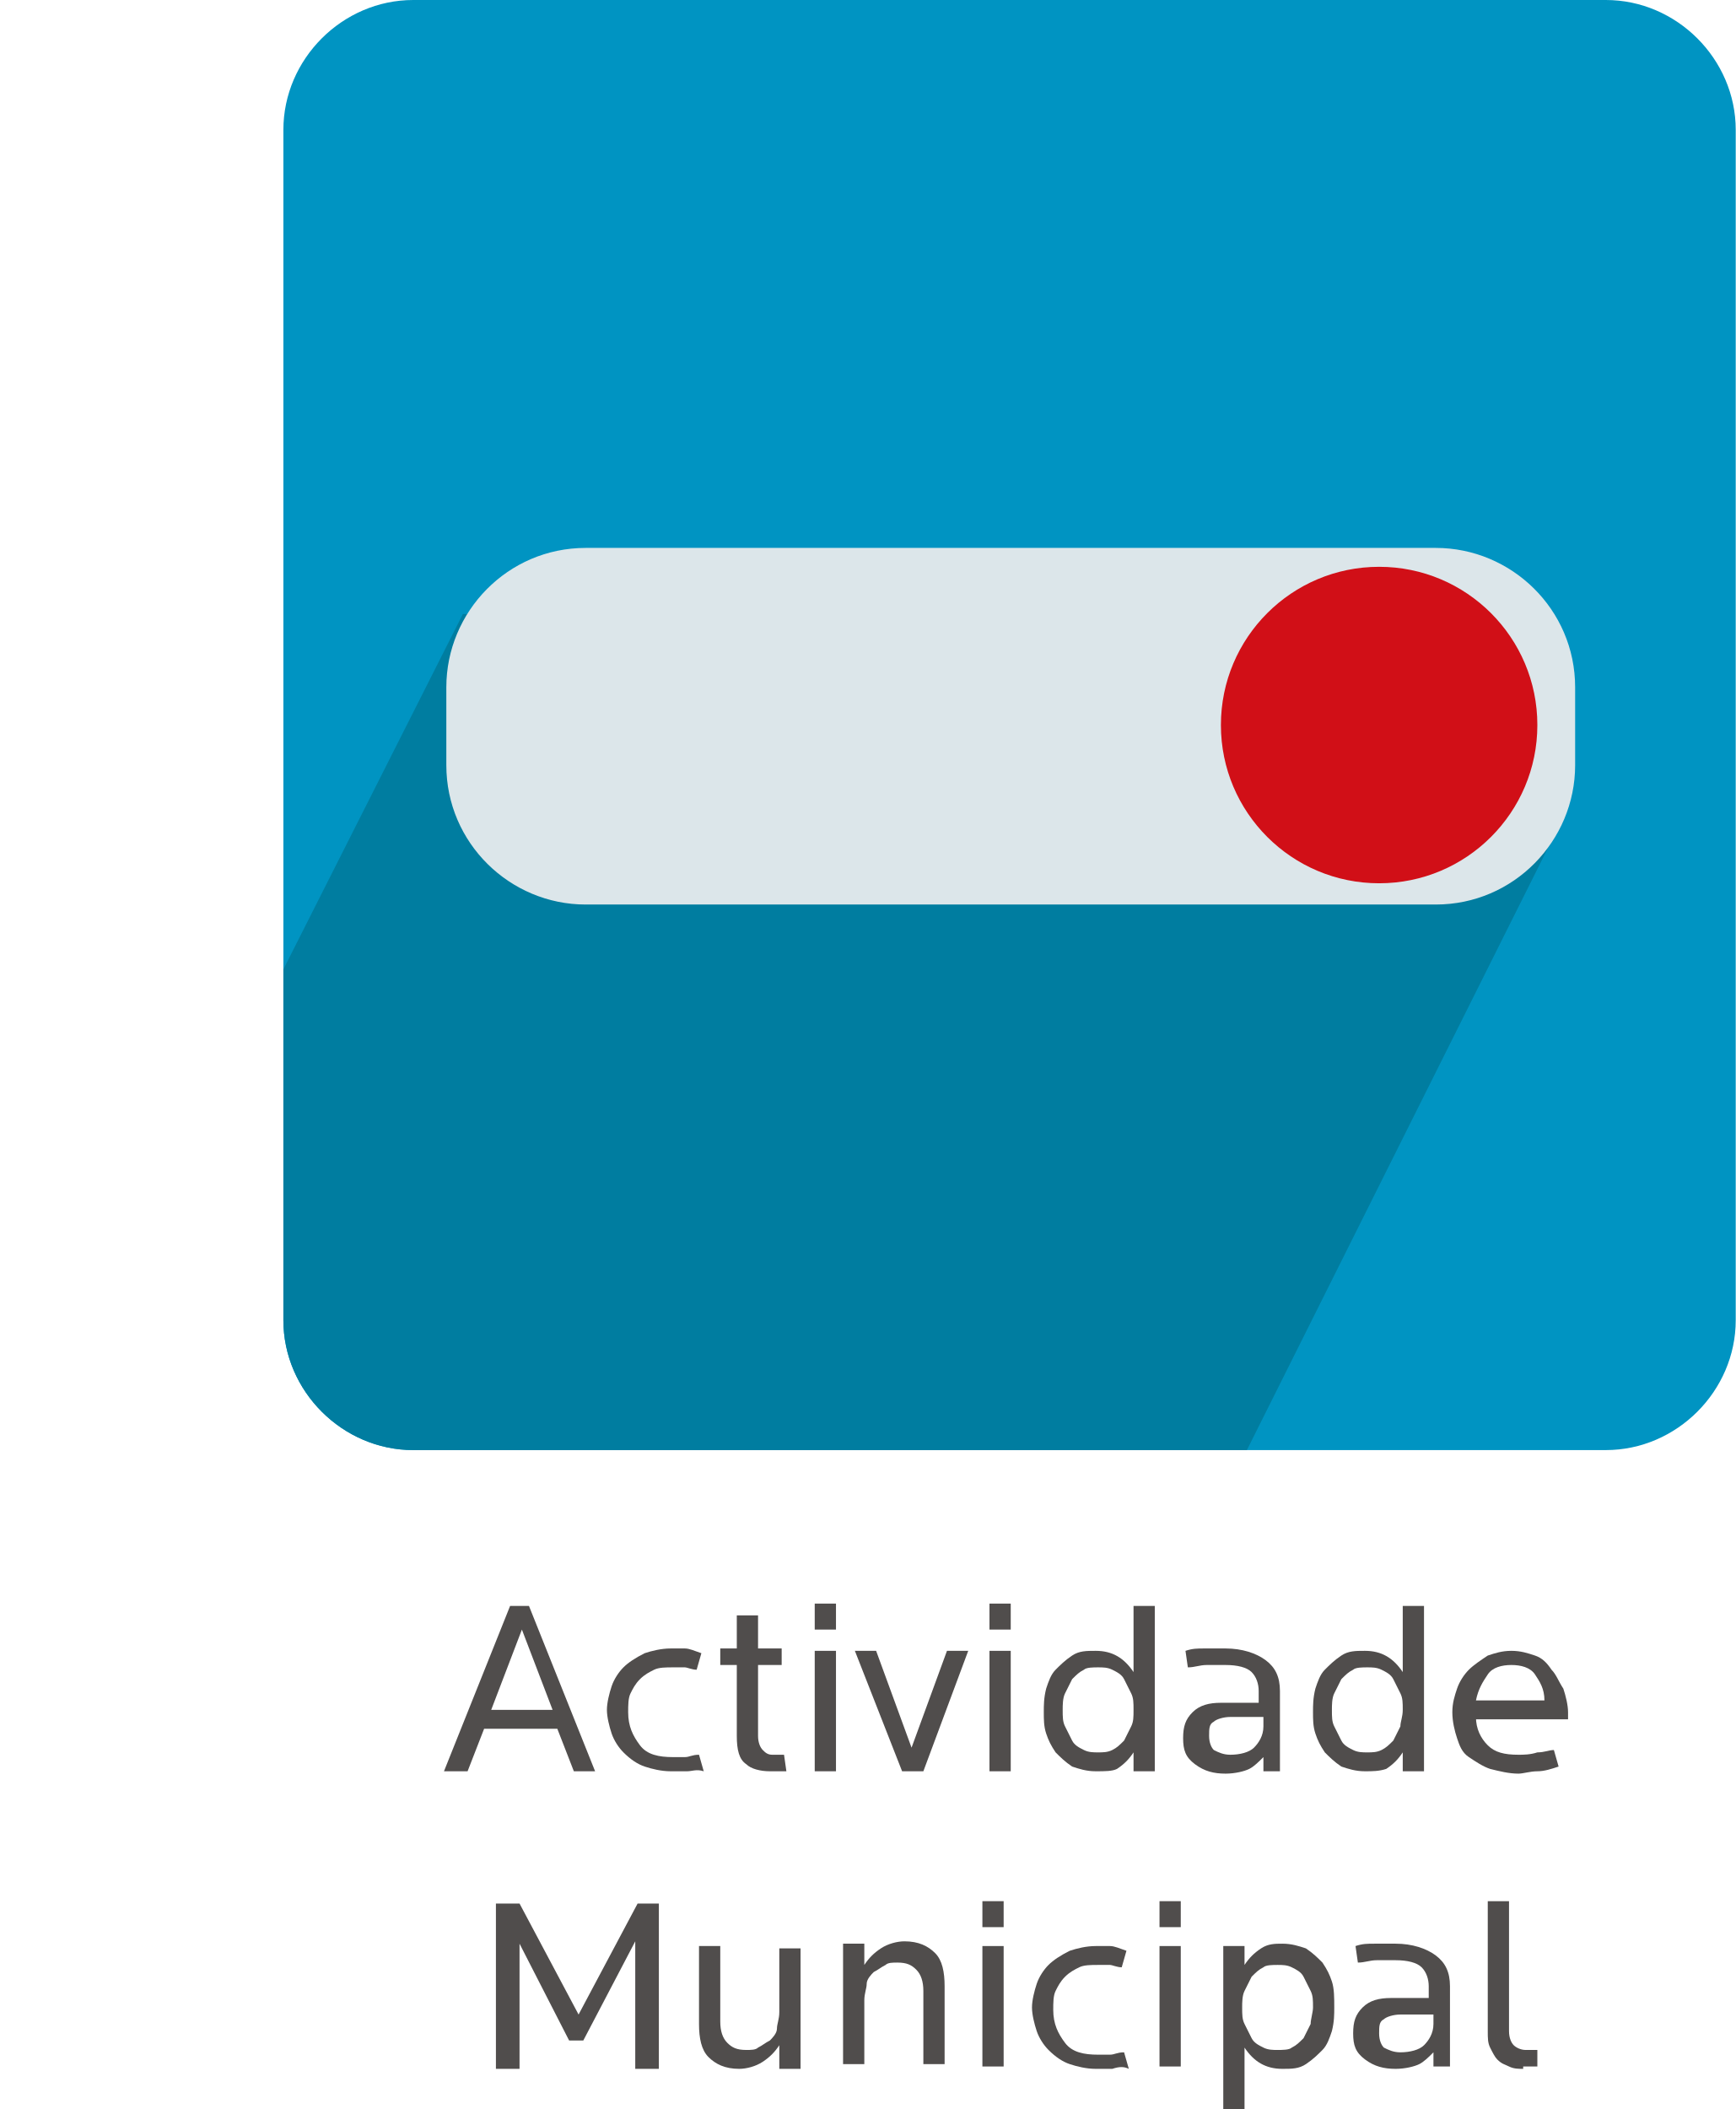
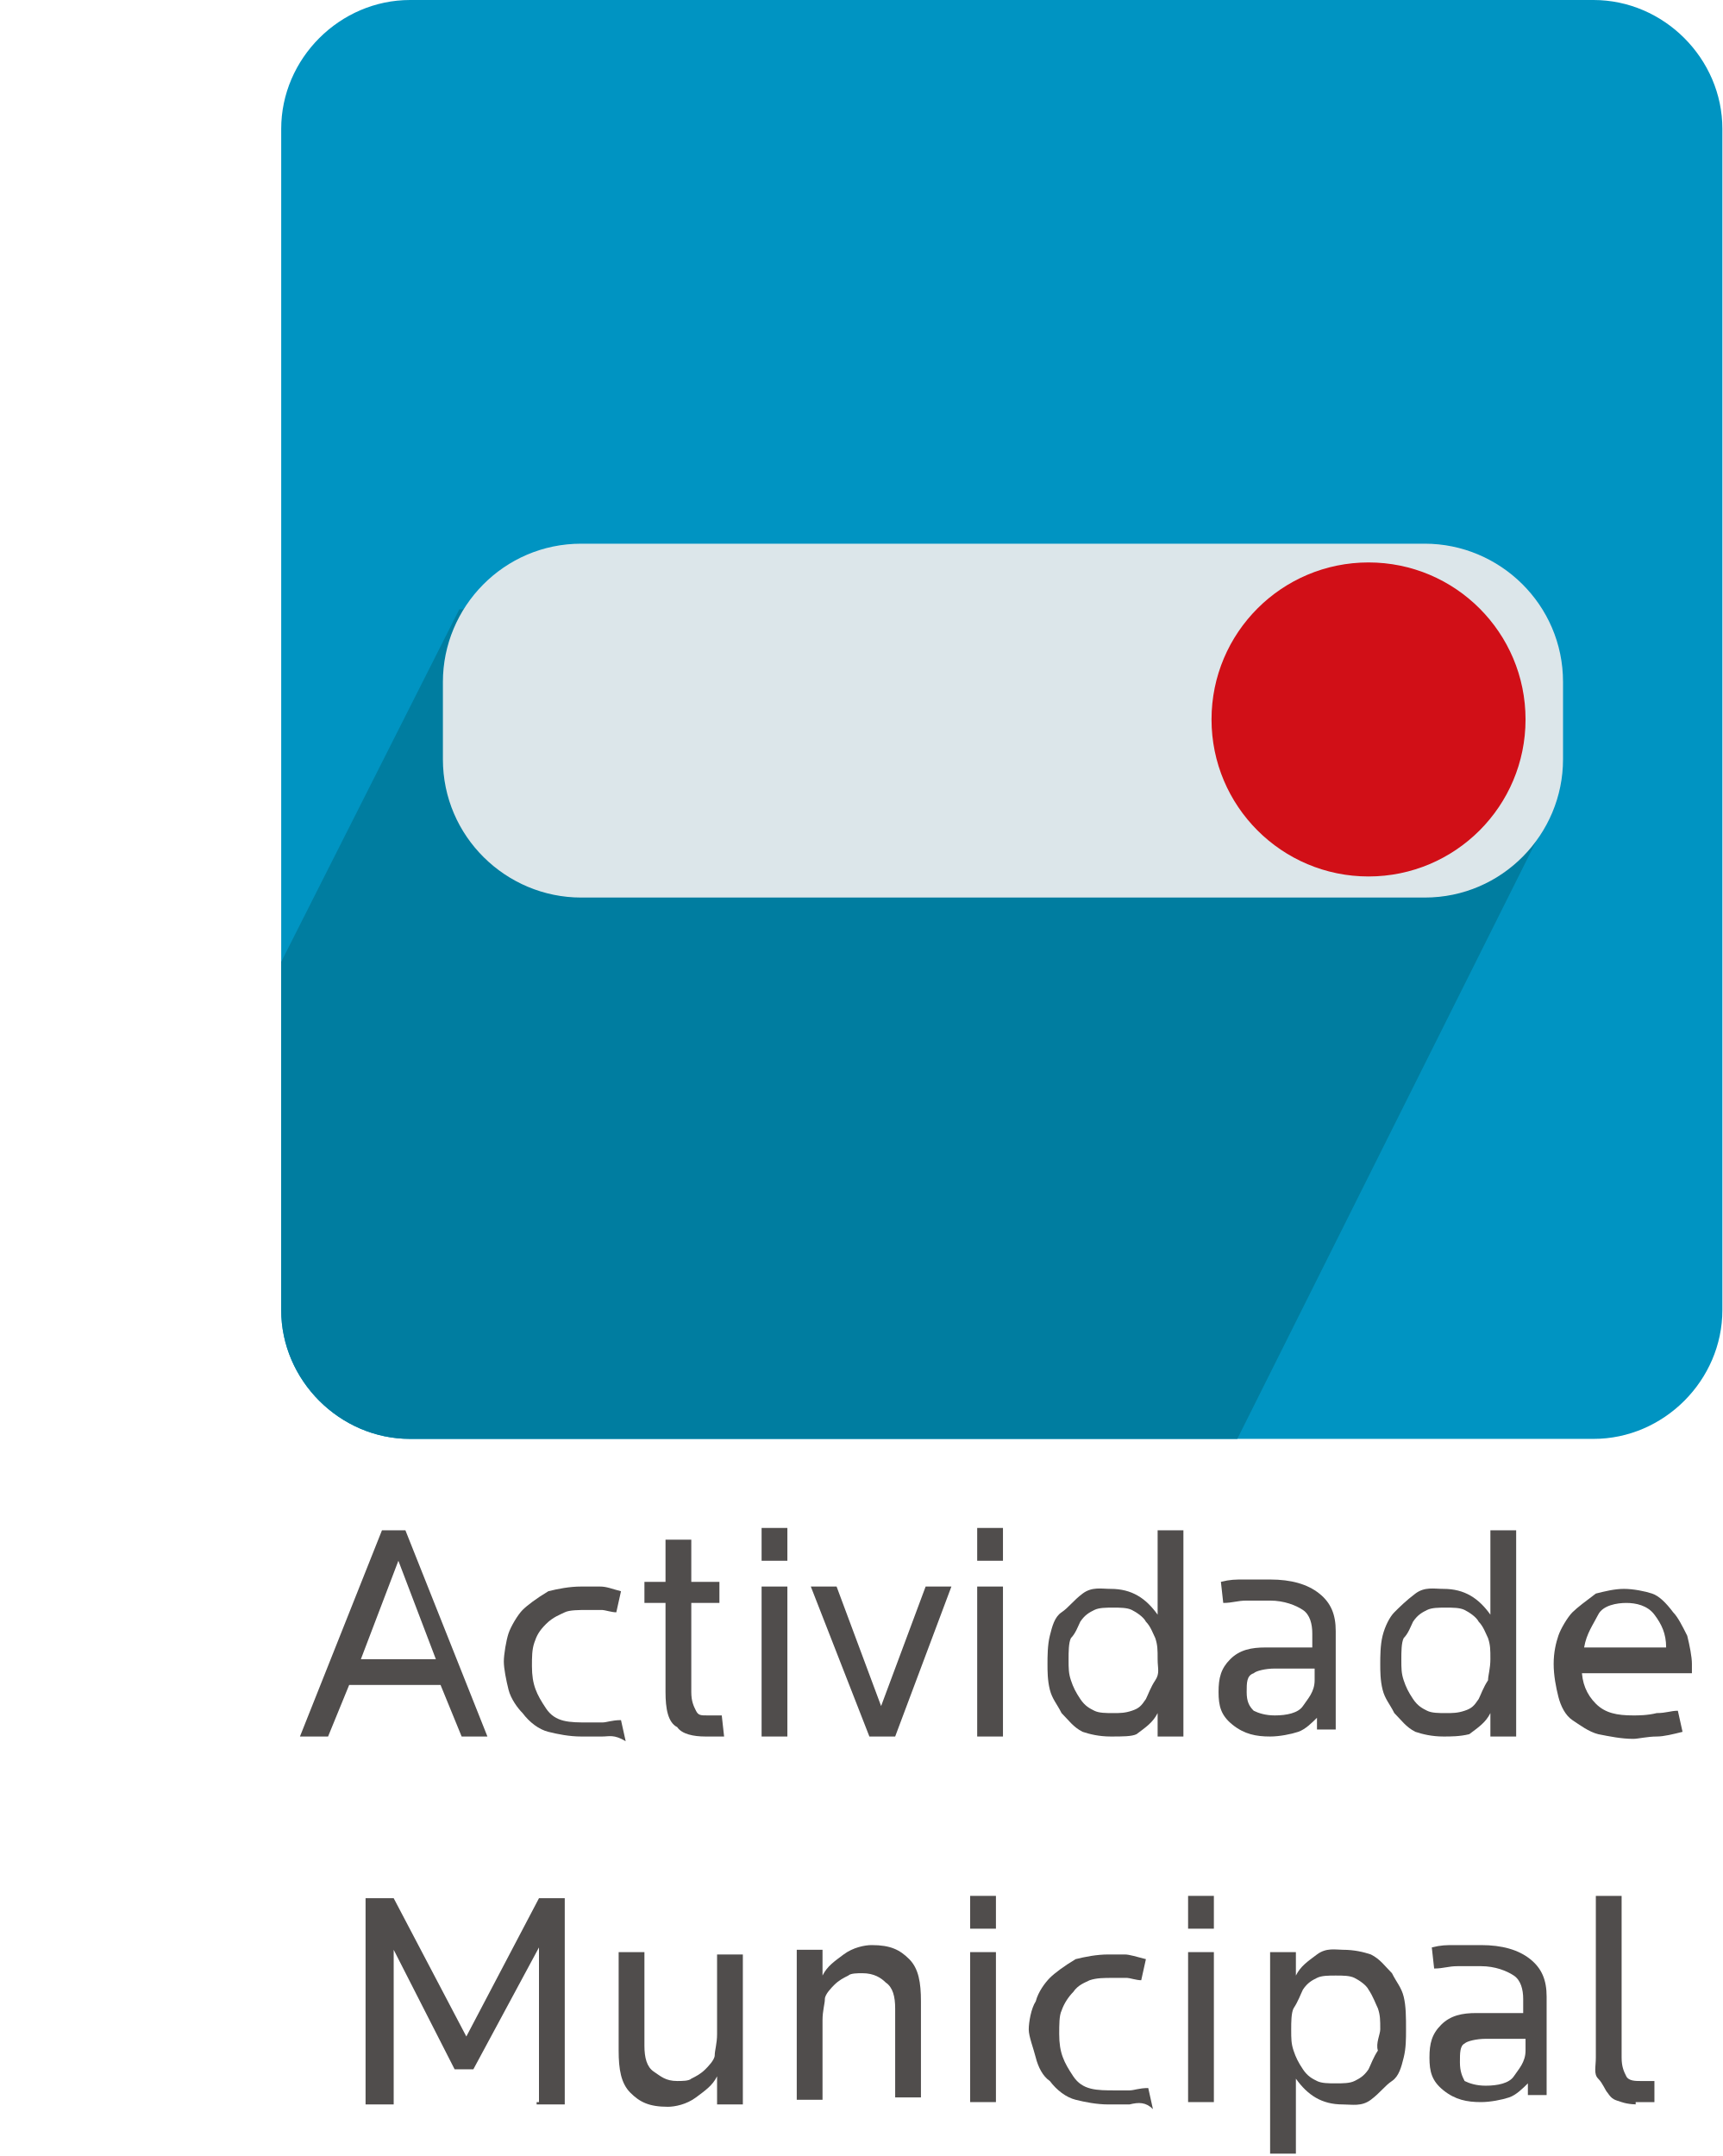
- <svg xmlns="http://www.w3.org/2000/svg" xmlns:xlink="http://www.w3.org/1999/xlink" version="1.1" x="0px" y="0px" width="73.5px" height="89.3px" viewBox="0 0 73.5 89.3" enable-background="new 0 0 73.5 89.3" xml:space="preserve">
-   <defs>
- </defs>
+ <svg xmlns="http://www.w3.org/2000/svg" xmlns:xlink="http://www.w3.org/1999/xlink" version="1.1" id="Layer_1" x="0px" y="0px" viewBox="-218 212.7 73.5 92" style="enable-background:new -218 212.7 73.5 92;" xml:space="preserve">
+   <style type="text/css">
+ 	.st0{fill:#0094C2;}
+ 	.st1{clip-path:url(#SVGID_2_);fill:#007DA0;}
+ 	.st2{fill:#DCE6EA;}
+ 	.st3{fill:#D10F17;}
+ 	.st4{fill:#504D4C;}
+ </style>
  <g>
+     <path class="st0" d="M-206,218.2c0-3,2.5-5.5,5.5-5.5h50.5c3,0,5.5,2.5,5.5,5.5v50.4c0,3-2.5,5.5-5.5,5.5h-50.5   c-3,0-5.5-2.5-5.5-5.5V218.2z" />
    <g>
-       <path fill="#0094C2" d="M12,5.5c0-3,2.5-5.5,5.5-5.5H68c3,0,5.5,2.5,5.5,5.5v50.4c0,3-2.5,5.5-5.5,5.5H17.5c-3,0-5.5-2.5-5.5-5.5    V5.5z" />
      <g>
        <defs>
-           <path id="SVGID_1_" d="M12,5.5c0-3,2.5-5.5,5.5-5.5H68c3,0,5.5,2.5,5.5,5.5v50.4c0,3-2.5,5.5-5.5,5.5H17.5c-3,0-5.5-2.5-5.5-5.5      V5.5z" />
+           <path id="SVGID_1_" d="M-206,218.2c0-3,2.5-5.5,5.5-5.5h50.5c3,0,5.5,2.5,5.5,5.5v50.4c0,3-2.5,5.5-5.5,5.5h-50.5      c-3,0-5.5-2.5-5.5-5.5V218.2z" />
        </defs>
        <clipPath id="SVGID_2_">
-           <use xlink:href="#SVGID_1_" overflow="visible" />
+           <use xlink:href="#SVGID_1_" style="overflow:visible;" />
        </clipPath>
-         <path clip-path="url(#SVGID_2_)" fill-rule="evenodd" clip-rule="evenodd" fill="#007DA0" d="M66.2,34.6L51.1,64.8H0L19.6,26H20     C23.3,26,65.5,33,66.2,34.6z" />
+         <path class="st1" d="M-151.8,247.3l-15.1,30.2H-218l19.6-38.8h0.4C-194.7,238.7-152.5,245.7-151.8,247.3z" />
      </g>
-       <path fill="#DCE6EA" d="M18.9,29.1c0-3.2,2.6-5.9,5.9-5.9h36c3.2,0,5.9,2.6,5.9,5.9v3.3c0,3.2-2.6,5.9-5.9,5.9h-36    c-3.2,0-5.9-2.6-5.9-5.9V29.1z" />
-       <circle fill="#D10F17" cx="58.4" cy="30.7" r="6.7" />
    </g>
-     <g>
-       <path fill="#504D4C" d="M24.3,75l-0.7-1.8h-3.1L19.8,75h-1l2.8-7h0.8l2.8,7H24.3z M22.1,69l-1.3,3.4h2.6L22.1,69z" />
-       <path fill="#504D4C" d="M29.1,75c-0.2,0-0.5,0-0.7,0c-0.4,0-0.8-0.1-1.1-0.2c-0.3-0.1-0.6-0.3-0.9-0.6c-0.2-0.2-0.4-0.5-0.5-0.8    c-0.1-0.3-0.2-0.7-0.2-1s0.1-0.7,0.2-1c0.1-0.3,0.3-0.6,0.5-0.8c0.2-0.2,0.5-0.4,0.9-0.6c0.3-0.1,0.7-0.2,1.1-0.2    c0.2,0,0.4,0,0.6,0c0.2,0,0.4,0.1,0.7,0.2l-0.2,0.7c-0.2,0-0.4-0.1-0.5-0.1c-0.2,0-0.4,0-0.5,0c-0.3,0-0.6,0-0.8,0.1    c-0.2,0.1-0.4,0.2-0.6,0.4c-0.2,0.2-0.3,0.4-0.4,0.6c-0.1,0.2-0.1,0.5-0.1,0.8c0,0.6,0.2,1,0.5,1.4s0.8,0.5,1.4,0.5    c0.2,0,0.3,0,0.5,0s0.3-0.1,0.6-0.1l0.2,0.7C29.5,74.9,29.3,75,29.1,75z" />
-       <path fill="#504D4C" d="M32.9,75c-0.1,0-0.2,0-0.3,0c-0.4,0-0.8-0.1-1-0.3c-0.3-0.2-0.4-0.6-0.4-1.2v-3h-0.7v-0.7h0.7v-1.4h0.9    v1.4h1v0.7h-1v3c0,0.3,0.1,0.5,0.2,0.6c0.1,0.1,0.2,0.2,0.4,0.2c0.1,0,0.1,0,0.2,0c0.1,0,0.2,0,0.3,0l0.1,0.7    C33.2,75,33.1,75,32.9,75z" />
-       <path fill="#504D4C" d="M34.5,69v-1.1h0.9V69H34.5z M34.5,75v-5.1h0.9V75H34.5z" />
-       <path fill="#504D4C" d="M39.1,75h-0.9l-2-5.1h0.9l1.5,4.1l1.5-4.1h0.9L39.1,75z" />
-       <path fill="#504D4C" d="M41.9,69v-1.1h0.9V69H41.9z M41.9,75v-5.1h0.9V75H41.9z" />
-       <path fill="#504D4C" d="M48,75v-0.8c-0.2,0.3-0.4,0.5-0.7,0.7C47.1,75,46.8,75,46.4,75c-0.4,0-0.7-0.1-1-0.2    c-0.3-0.2-0.5-0.4-0.7-0.6c-0.2-0.3-0.3-0.5-0.4-0.8c-0.1-0.3-0.1-0.6-0.1-0.9c0-0.3,0-0.6,0.1-1c0.1-0.3,0.2-0.6,0.4-0.8    c0.2-0.2,0.4-0.4,0.7-0.6c0.3-0.2,0.6-0.2,1-0.2c0.7,0,1.2,0.3,1.6,0.9V68h0.9v7H48z M48,72.4c0-0.3,0-0.5-0.1-0.7    c-0.1-0.2-0.2-0.4-0.3-0.6c-0.1-0.2-0.3-0.3-0.5-0.4c-0.2-0.1-0.4-0.1-0.6-0.1c-0.2,0-0.5,0-0.6,0.1c-0.2,0.1-0.3,0.2-0.5,0.4    c-0.1,0.2-0.2,0.4-0.3,0.6c-0.1,0.2-0.1,0.5-0.1,0.7c0,0.3,0,0.5,0.1,0.7c0.1,0.2,0.2,0.4,0.3,0.6c0.1,0.2,0.3,0.3,0.5,0.4    c0.2,0.1,0.4,0.1,0.6,0.1c0.2,0,0.4,0,0.6-0.1c0.2-0.1,0.3-0.2,0.5-0.4c0.1-0.2,0.2-0.4,0.3-0.6C48,72.9,48,72.7,48,72.4z" />
-       <path fill="#504D4C" d="M53.5,75v-0.6c-0.2,0.2-0.4,0.4-0.6,0.5s-0.6,0.2-1,0.2c-0.5,0-0.9-0.1-1.3-0.4s-0.5-0.6-0.5-1.1    c0-0.5,0.1-0.8,0.4-1.1c0.3-0.3,0.7-0.4,1.2-0.4h1.6v-0.5c0-0.3-0.1-0.6-0.3-0.8s-0.6-0.3-1.1-0.3c-0.2,0-0.5,0-0.8,0    c-0.3,0-0.5,0.1-0.8,0.1l-0.1-0.7c0.3-0.1,0.5-0.1,0.8-0.1s0.6,0,0.9,0c0.7,0,1.3,0.2,1.7,0.5s0.6,0.7,0.6,1.3V75H53.5z     M53.5,72.7h-1.4c-0.3,0-0.6,0.1-0.7,0.2c-0.2,0.1-0.2,0.3-0.2,0.6c0,0.3,0.1,0.5,0.2,0.6c0.2,0.1,0.4,0.2,0.7,0.2    c0.4,0,0.8-0.1,1-0.3s0.4-0.5,0.4-0.9V72.7z" />
-       <path fill="#504D4C" d="M59.4,75v-0.8c-0.2,0.3-0.4,0.5-0.7,0.7C58.4,75,58.1,75,57.8,75c-0.4,0-0.7-0.1-1-0.2    c-0.3-0.2-0.5-0.4-0.7-0.6c-0.2-0.3-0.3-0.5-0.4-0.8c-0.1-0.3-0.1-0.6-0.1-0.9c0-0.3,0-0.6,0.1-1c0.1-0.3,0.2-0.6,0.4-0.8    c0.2-0.2,0.4-0.4,0.7-0.6c0.3-0.2,0.6-0.2,1-0.2c0.7,0,1.2,0.3,1.6,0.9V68h0.9v7H59.4z M59.4,72.4c0-0.3,0-0.5-0.1-0.7    c-0.1-0.2-0.2-0.4-0.3-0.6c-0.1-0.2-0.3-0.3-0.5-0.4c-0.2-0.1-0.4-0.1-0.6-0.1c-0.2,0-0.5,0-0.6,0.1c-0.2,0.1-0.3,0.2-0.5,0.4    c-0.1,0.2-0.2,0.4-0.3,0.6c-0.1,0.2-0.1,0.5-0.1,0.7c0,0.3,0,0.5,0.1,0.7c0.1,0.2,0.2,0.4,0.3,0.6c0.1,0.2,0.3,0.3,0.5,0.4    c0.2,0.1,0.4,0.1,0.6,0.1c0.2,0,0.4,0,0.6-0.1c0.2-0.1,0.3-0.2,0.5-0.4c0.1-0.2,0.2-0.4,0.3-0.6C59.3,72.9,59.4,72.7,59.4,72.4z" />
-       <path fill="#504D4C" d="M62.5,72.7c0,0.5,0.2,0.9,0.5,1.2s0.7,0.4,1.3,0.4c0.2,0,0.5,0,0.8-0.1c0.3,0,0.5-0.1,0.7-0.1l0.2,0.7    c-0.3,0.1-0.6,0.2-0.9,0.2c-0.3,0-0.6,0.1-0.8,0.1c-0.4,0-0.8-0.1-1.2-0.2c-0.3-0.1-0.6-0.3-0.9-0.5s-0.4-0.5-0.5-0.8    c-0.1-0.3-0.2-0.7-0.2-1.1c0-0.4,0.1-0.7,0.2-1c0.1-0.3,0.3-0.6,0.5-0.8c0.2-0.2,0.5-0.4,0.8-0.6c0.3-0.1,0.6-0.2,1-0.2    c0.4,0,0.7,0.1,1,0.2c0.3,0.1,0.5,0.3,0.7,0.6c0.2,0.2,0.3,0.5,0.5,0.8c0.1,0.3,0.2,0.7,0.2,1v0.3H62.5z M65.4,72    c0-0.5-0.2-0.8-0.4-1.1c-0.2-0.3-0.6-0.4-1-0.4c-0.4,0-0.8,0.1-1,0.4s-0.4,0.6-0.5,1.1H65.4z" />
-       <path fill="#504D4C" d="M26.9,87.5v-5.3l-2.2,4.2h-0.6L22,82.3v5.3H21v-7H22l2.5,4.7l2.5-4.7h0.9v7H26.9z" />
-       <path fill="#504D4C" d="M33,87.5v-0.9c-0.2,0.3-0.4,0.5-0.7,0.7c-0.3,0.2-0.7,0.3-1,0.3c-0.6,0-1-0.2-1.3-0.5    c-0.3-0.3-0.4-0.8-0.4-1.4v-3.3h0.9v3.2c0,0.4,0.1,0.7,0.3,0.9s0.4,0.3,0.8,0.3c0.2,0,0.4,0,0.5-0.1c0.2-0.1,0.3-0.2,0.5-0.3    c0.1-0.1,0.3-0.3,0.3-0.5s0.1-0.4,0.1-0.7v-2.7h0.9v5.1H33z" />
-       <path fill="#504D4C" d="M39.1,87.5v-3.2c0-0.4-0.1-0.7-0.3-0.9s-0.4-0.3-0.8-0.3c-0.2,0-0.4,0-0.5,0.1c-0.2,0.1-0.3,0.2-0.5,0.3    c-0.1,0.1-0.3,0.3-0.3,0.5s-0.1,0.4-0.1,0.7v2.7h-0.9v-5.1h0.9v0.9c0.2-0.3,0.4-0.5,0.7-0.7c0.3-0.2,0.7-0.3,1-0.3    c0.6,0,1,0.2,1.3,0.5c0.3,0.3,0.4,0.8,0.4,1.4v3.3H39.1z" />
-       <path fill="#504D4C" d="M41.6,81.6v-1.1h0.9v1.1H41.6z M41.6,87.5v-5.1h0.9v5.1H41.6z" />
-       <path fill="#504D4C" d="M47.1,87.6c-0.2,0-0.5,0-0.7,0c-0.4,0-0.8-0.1-1.1-0.2c-0.3-0.1-0.6-0.3-0.9-0.6c-0.2-0.2-0.4-0.5-0.5-0.8    c-0.1-0.3-0.2-0.7-0.2-1s0.1-0.7,0.2-1c0.1-0.3,0.3-0.6,0.5-0.8c0.2-0.2,0.5-0.4,0.9-0.6c0.3-0.1,0.7-0.2,1.1-0.2    c0.2,0,0.4,0,0.6,0c0.2,0,0.4,0.1,0.7,0.2l-0.2,0.7c-0.2,0-0.4-0.1-0.5-0.1c-0.2,0-0.4,0-0.5,0c-0.3,0-0.6,0-0.8,0.1    c-0.2,0.1-0.4,0.2-0.6,0.4c-0.2,0.2-0.3,0.4-0.4,0.6c-0.1,0.2-0.1,0.5-0.1,0.8c0,0.6,0.2,1,0.5,1.4s0.8,0.5,1.4,0.5    c0.2,0,0.3,0,0.5,0s0.3-0.1,0.6-0.1l0.2,0.7C47.6,87.5,47.4,87.5,47.1,87.6z" />
-       <path fill="#504D4C" d="M49.1,81.6v-1.1H50v1.1H49.1z M49.1,87.5v-5.1H50v5.1H49.1z" />
-       <path fill="#504D4C" d="M56.5,85c0,0.3,0,0.6-0.1,1c-0.1,0.3-0.2,0.6-0.4,0.8c-0.2,0.2-0.4,0.4-0.7,0.6s-0.6,0.2-1,0.2    c-0.7,0-1.2-0.3-1.6-0.9v2.6h-0.9v-6.9h0.9l0,0.8c0.2-0.3,0.4-0.5,0.7-0.7s0.6-0.2,0.9-0.2c0.4,0,0.7,0.1,1,0.2    c0.3,0.2,0.5,0.4,0.7,0.6c0.2,0.3,0.3,0.5,0.4,0.8S56.5,84.6,56.5,85z M55.6,85c0-0.3,0-0.5-0.1-0.7c-0.1-0.2-0.2-0.4-0.3-0.6    c-0.1-0.2-0.3-0.3-0.5-0.4c-0.2-0.1-0.4-0.1-0.6-0.1s-0.5,0-0.6,0.1c-0.2,0.1-0.3,0.2-0.5,0.4c-0.1,0.2-0.2,0.4-0.3,0.6    c-0.1,0.2-0.1,0.5-0.1,0.7c0,0.3,0,0.5,0.1,0.7c0.1,0.2,0.2,0.4,0.3,0.6c0.1,0.2,0.3,0.3,0.5,0.4c0.2,0.1,0.4,0.1,0.6,0.1    s0.5,0,0.6-0.1c0.2-0.1,0.3-0.2,0.5-0.4c0.1-0.2,0.2-0.4,0.3-0.6C55.5,85.5,55.6,85.2,55.6,85z" />
-       <path fill="#504D4C" d="M60.7,87.5v-0.6c-0.2,0.2-0.4,0.4-0.6,0.5s-0.6,0.2-1,0.2c-0.5,0-0.9-0.1-1.3-0.4s-0.5-0.6-0.5-1.1    c0-0.5,0.1-0.8,0.4-1.1c0.3-0.3,0.7-0.4,1.2-0.4h1.6v-0.5c0-0.3-0.1-0.6-0.3-0.8s-0.6-0.3-1.1-0.3c-0.2,0-0.5,0-0.8,0    c-0.3,0-0.5,0.1-0.8,0.1l-0.1-0.7c0.3-0.1,0.5-0.1,0.8-0.1s0.6,0,0.9,0c0.7,0,1.3,0.2,1.7,0.5s0.6,0.7,0.6,1.3v3.4H60.7z     M60.7,85.3h-1.4c-0.3,0-0.6,0.1-0.7,0.2c-0.2,0.1-0.2,0.3-0.2,0.6c0,0.3,0.1,0.5,0.2,0.6c0.2,0.1,0.4,0.2,0.7,0.2    c0.4,0,0.8-0.1,1-0.3s0.4-0.5,0.4-0.9V85.3z" />
-       <path fill="#504D4C" d="M64.5,87.6c-0.2,0-0.4,0-0.6-0.1c-0.2-0.1-0.3-0.1-0.5-0.3c-0.1-0.1-0.2-0.3-0.3-0.5    c-0.1-0.2-0.1-0.4-0.1-0.7v-5.5h0.9V86c0,0.3,0.1,0.5,0.2,0.6c0.1,0.1,0.3,0.2,0.5,0.2h0.5v0.7H64.5z" />
-     </g>
+     <path class="st2" d="M-199.1,241.8c0-3.2,2.6-5.9,5.9-5.9h36c3.2,0,5.9,2.6,5.9,5.9v3.3c0,3.2-2.6,5.9-5.9,5.9h-36   c-3.2,0-5.9-2.6-5.9-5.9C-199.1,245.1-199.1,241.8-199.1,241.8z" />
+     <circle class="st3" cx="-159.6" cy="243.4" r="6.7" />
+   </g>
+   <g>
+     <path class="st4" d="M-198.3,286.8l-0.9-2.2h-3.9l-0.9,2.2h-1.2l3.5-8.8h1l3.5,8.8H-198.3z M-201,279.3l-1.6,4.2h3.2L-201,279.3z" />
+     <path class="st4" d="M-192.3,286.8c-0.2,0-0.6,0-0.9,0c-0.5,0-1-0.1-1.4-0.2s-0.8-0.4-1.1-0.8c-0.2-0.2-0.5-0.6-0.6-1   s-0.2-0.9-0.2-1.2s0.1-0.9,0.2-1.2s0.4-0.8,0.6-1s0.6-0.5,1.1-0.8c0.4-0.1,0.9-0.2,1.4-0.2c0.2,0,0.5,0,0.8,0s0.5,0.1,0.9,0.2   l-0.2,0.9c-0.2,0-0.5-0.1-0.6-0.1c-0.2,0-0.5,0-0.6,0c-0.4,0-0.8,0-1,0.1s-0.5,0.2-0.8,0.5s-0.4,0.5-0.5,0.8s-0.1,0.6-0.1,1   c0,0.8,0.2,1.2,0.6,1.8s1,0.6,1.8,0.6c0.2,0,0.4,0,0.6,0s0.4-0.1,0.8-0.1l0.2,0.9C-191.8,286.7-192,286.8-192.3,286.8z" />
+     <path class="st4" d="M-187.5,286.8c-0.1,0-0.2,0-0.4,0c-0.5,0-1-0.1-1.2-0.4c-0.4-0.2-0.5-0.8-0.5-1.5v-3.8h-0.9v-0.9h0.9v-1.8h1.1   v1.8h1.2v0.9h-1.2v3.8c0,0.4,0.1,0.6,0.2,0.8s0.2,0.2,0.5,0.2c0.1,0,0.1,0,0.2,0s0.2,0,0.4,0l0.1,0.9   C-187.1,286.8-187.3,286.8-187.5,286.8z" />
+     <path class="st4" d="M-185.5,279.3v-1.4h1.1v1.4H-185.5z M-185.5,286.8v-6.4h1.1v6.4H-185.5z" />
+     <path class="st4" d="M-179.8,286.8h-1.1l-2.5-6.4h1.1l1.9,5.1l1.9-5.1h1.1L-179.8,286.8z" />
+     <path class="st4" d="M-176.3,279.3v-1.4h1.1v1.4H-176.3z M-176.3,286.8v-6.4h1.1v6.4H-176.3z" />
+     <path class="st4" d="M-168.6,286.8v-1c-0.2,0.4-0.5,0.6-0.9,0.9c-0.2,0.1-0.6,0.1-1.1,0.1s-0.9-0.1-1.2-0.2   c-0.4-0.2-0.6-0.5-0.9-0.8c-0.2-0.4-0.4-0.6-0.5-1s-0.1-0.8-0.1-1.1s0-0.8,0.1-1.2c0.1-0.4,0.2-0.8,0.5-1s0.5-0.5,0.9-0.8   s0.8-0.2,1.2-0.2c0.9,0,1.5,0.4,2,1.1V278h1.1v8.8H-168.6z M-168.6,283.5c0-0.4,0-0.6-0.1-0.9c-0.1-0.2-0.2-0.5-0.4-0.7   c-0.1-0.2-0.4-0.4-0.6-0.5c-0.2-0.1-0.5-0.1-0.8-0.1s-0.6,0-0.8,0.1c-0.2,0.1-0.4,0.2-0.6,0.5c-0.1,0.2-0.2,0.5-0.4,0.7   c-0.1,0.2-0.1,0.6-0.1,0.9c0,0.4,0,0.6,0.1,0.9s0.2,0.5,0.4,0.8s0.4,0.4,0.6,0.5s0.5,0.1,0.8,0.1s0.5,0,0.8-0.1s0.4-0.2,0.6-0.5   c0.1-0.2,0.2-0.5,0.4-0.8S-168.6,283.9-168.6,283.5z" />
+     <path class="st4" d="M-161.8,286.8V286c-0.2,0.2-0.5,0.5-0.8,0.6s-0.8,0.2-1.2,0.2c-0.6,0-1.1-0.1-1.6-0.5s-0.6-0.8-0.6-1.4   s0.1-1,0.5-1.4s0.9-0.5,1.5-0.5h2v-0.6c0-0.4-0.1-0.8-0.4-1s-0.8-0.4-1.4-0.4c-0.2,0-0.6,0-1,0s-0.6,0.1-1,0.1l-0.1-0.9   c0.4-0.1,0.6-0.1,1-0.1s0.8,0,1.1,0c0.9,0,1.6,0.2,2.1,0.6c0.5,0.4,0.7,0.9,0.7,1.6v4.2H-161.8z M-161.8,283.9h-1.8   c-0.4,0-0.8,0.1-0.9,0.2c-0.3,0.1-0.3,0.4-0.3,0.8s0.1,0.6,0.3,0.8c0.2,0.1,0.5,0.2,0.9,0.2c0.5,0,1-0.1,1.2-0.4s0.5-0.6,0.5-1.1   V283.9z" />
+     <path class="st4" d="M-154.4,286.8v-1c-0.2,0.4-0.5,0.6-0.9,0.9c-0.4,0.1-0.8,0.1-1.1,0.1c-0.5,0-0.9-0.1-1.2-0.2   c-0.4-0.2-0.6-0.5-0.9-0.8c-0.2-0.4-0.4-0.6-0.5-1c-0.1-0.4-0.1-0.8-0.1-1.1s0-0.8,0.1-1.2c0.1-0.4,0.3-0.8,0.5-1s0.5-0.5,0.9-0.8   s0.8-0.2,1.2-0.2c0.9,0,1.5,0.4,2,1.1V278h1.1v8.8H-154.4z M-154.4,283.5c0-0.4,0-0.6-0.1-0.9c-0.1-0.2-0.2-0.5-0.4-0.7   c-0.1-0.2-0.4-0.4-0.6-0.5c-0.2-0.1-0.5-0.1-0.8-0.1s-0.6,0-0.8,0.1c-0.2,0.1-0.4,0.2-0.6,0.5c-0.1,0.2-0.2,0.5-0.4,0.7   c-0.1,0.2-0.1,0.6-0.1,0.9c0,0.4,0,0.6,0.1,0.9s0.2,0.5,0.4,0.8s0.4,0.4,0.6,0.5s0.5,0.1,0.8,0.1s0.5,0,0.8-0.1s0.4-0.2,0.6-0.5   c0.1-0.2,0.2-0.5,0.4-0.8C-154.5,284.2-154.4,283.9-154.4,283.5z" />
+     <path class="st4" d="M-150.5,283.9c0,0.6,0.2,1.1,0.6,1.5s0.9,0.5,1.6,0.5c0.2,0,0.6,0,1-0.1c0.4,0,0.6-0.1,0.9-0.1l0.2,0.9   c-0.4,0.1-0.8,0.2-1.1,0.2c-0.4,0-0.8,0.1-1,0.1c-0.5,0-1-0.1-1.5-0.2c-0.4-0.1-0.8-0.4-1.1-0.6s-0.5-0.6-0.6-1s-0.2-0.9-0.2-1.4   s0.1-0.9,0.2-1.2s0.4-0.8,0.6-1s0.6-0.5,1-0.8c0.4-0.1,0.8-0.2,1.2-0.2s0.9,0.1,1.2,0.2s0.6,0.4,0.9,0.8c0.2,0.2,0.4,0.6,0.6,1   c0.1,0.4,0.2,0.9,0.2,1.2v0.4h-4.9V283.9z M-146.9,283c0-0.6-0.2-1-0.5-1.4s-0.8-0.5-1.2-0.5s-1,0.1-1.2,0.5s-0.5,0.8-0.6,1.4   H-146.9z" />
+     <path class="st4" d="M-195,302.4v-6.6l-2.8,5.2h-0.8l-2.6-5.1v6.6h-1.2v-8.8h1.2l3.1,5.9l3.1-5.9h1.1v8.8h-1.2V302.4z" />
+     <path class="st4" d="M-187.4,302.4v-1.1c-0.2,0.4-0.5,0.6-0.9,0.9s-0.9,0.4-1.2,0.4c-0.8,0-1.2-0.2-1.6-0.6s-0.5-1-0.5-1.8V296h1.1   v4c0,0.5,0.1,0.9,0.4,1.1s0.5,0.4,1,0.4c0.2,0,0.5,0,0.6-0.1c0.2-0.1,0.4-0.2,0.6-0.4c0.1-0.1,0.4-0.4,0.4-0.6s0.1-0.5,0.1-0.9   v-3.4h1.1v6.4h-1.1V302.4z" />
+     <path class="st4" d="M-179.8,302.4v-4c0-0.5-0.1-0.9-0.4-1.1c-0.2-0.2-0.5-0.4-1-0.4c-0.2,0-0.5,0-0.6,0.1   c-0.2,0.1-0.4,0.2-0.6,0.4c-0.1,0.1-0.4,0.4-0.4,0.6s-0.1,0.5-0.1,0.9v3.4h-1.1v-6.4h1.1v1.1c0.2-0.4,0.5-0.6,0.9-0.9   s0.9-0.4,1.2-0.4c0.8,0,1.2,0.2,1.6,0.6s0.5,1,0.5,1.8v4.1h-1.1V302.4z" />
+     <path class="st4" d="M-176.6,295v-1.4h1.1v1.4H-176.6z M-176.6,302.4V296h1.1v6.4H-176.6z" />
+     <path class="st4" d="M-169.8,302.5c-0.2,0-0.6,0-0.9,0c-0.5,0-1-0.1-1.4-0.2s-0.8-0.4-1.1-0.8c-0.3-0.2-0.5-0.6-0.6-1   c-0.1-0.4-0.3-0.9-0.3-1.2s0.1-0.9,0.3-1.2c0.1-0.4,0.4-0.8,0.6-1c0.2-0.2,0.6-0.5,1.1-0.8c0.4-0.1,0.9-0.2,1.4-0.2   c0.2,0,0.5,0,0.7,0c0.2,0,0.5,0.1,0.9,0.2l-0.2,0.9c-0.2,0-0.5-0.1-0.6-0.1c-0.2,0-0.5,0-0.6,0c-0.4,0-0.7,0-1,0.1   c-0.2,0.1-0.5,0.2-0.7,0.5c-0.2,0.2-0.4,0.5-0.5,0.8c-0.1,0.2-0.1,0.6-0.1,1c0,0.8,0.2,1.2,0.6,1.8s1,0.6,1.8,0.6   c0.2,0,0.4,0,0.6,0s0.4-0.1,0.8-0.1l0.2,0.9C-169.1,302.4-169.4,302.4-169.8,302.5z" />
+     <path class="st4" d="M-167.3,295v-1.4h1.1v1.4H-167.3z M-167.3,302.4V296h1.1v6.4H-167.3z" />
+     <path class="st4" d="M-158,299.3c0,0.4,0,0.8-0.1,1.2c-0.1,0.4-0.2,0.8-0.5,1s-0.5,0.5-0.9,0.8s-0.8,0.2-1.2,0.2   c-0.9,0-1.5-0.4-2-1.1v3.2h-1.1V296h1.1v1c0.2-0.4,0.5-0.6,0.9-0.9s0.8-0.2,1.1-0.2c0.5,0,0.9,0.1,1.2,0.2c0.4,0.2,0.6,0.5,0.9,0.8   c0.2,0.4,0.4,0.6,0.5,1S-158,298.8-158,299.3z M-159.1,299.3c0-0.4,0-0.6-0.1-0.9c-0.1-0.2-0.2-0.5-0.4-0.8   c-0.1-0.2-0.4-0.4-0.6-0.5s-0.5-0.1-0.8-0.1s-0.6,0-0.8,0.1c-0.2,0.1-0.4,0.2-0.6,0.5c-0.1,0.2-0.2,0.5-0.4,0.8   c-0.1,0.2-0.1,0.6-0.1,0.9c0,0.4,0,0.6,0.1,0.9s0.2,0.5,0.4,0.8s0.4,0.4,0.6,0.5s0.5,0.1,0.8,0.1s0.6,0,0.8-0.1   c0.2-0.1,0.4-0.2,0.6-0.5c0.1-0.2,0.2-0.5,0.4-0.8C-159.3,299.9-159.1,299.5-159.1,299.3z" />
+     <path class="st4" d="M-152.8,302.4v-0.8c-0.2,0.2-0.5,0.5-0.8,0.6s-0.8,0.2-1.2,0.2c-0.6,0-1.1-0.1-1.6-0.5s-0.6-0.8-0.6-1.4   s0.1-1,0.5-1.4s0.9-0.5,1.5-0.5h2v-0.6c0-0.4-0.1-0.8-0.4-1s-0.8-0.4-1.4-0.4c-0.2,0-0.6,0-1,0s-0.6,0.1-1,0.1l-0.1-0.9   c0.4-0.1,0.6-0.1,1-0.1s0.8,0,1.1,0c0.9,0,1.6,0.2,2.1,0.6c0.5,0.4,0.7,0.9,0.7,1.6v4.2H-152.8z M-152.8,299.7h-1.8   c-0.4,0-0.8,0.1-0.9,0.2c-0.2,0.1-0.2,0.4-0.2,0.8s0.1,0.6,0.2,0.8c0.2,0.1,0.5,0.2,0.9,0.2c0.5,0,1-0.1,1.2-0.4s0.5-0.6,0.5-1.1   V299.7z" />
+     <path class="st4" d="M-148,302.5c-0.2,0-0.5,0-0.8-0.1s-0.4-0.1-0.6-0.4c-0.1-0.1-0.2-0.4-0.4-0.6s-0.1-0.5-0.1-0.9v-6.9h1.1v6.9   c0,0.4,0.1,0.6,0.2,0.8s0.4,0.2,0.6,0.2h0.6v0.9h-0.8V302.5z" />
  </g>
</svg>
